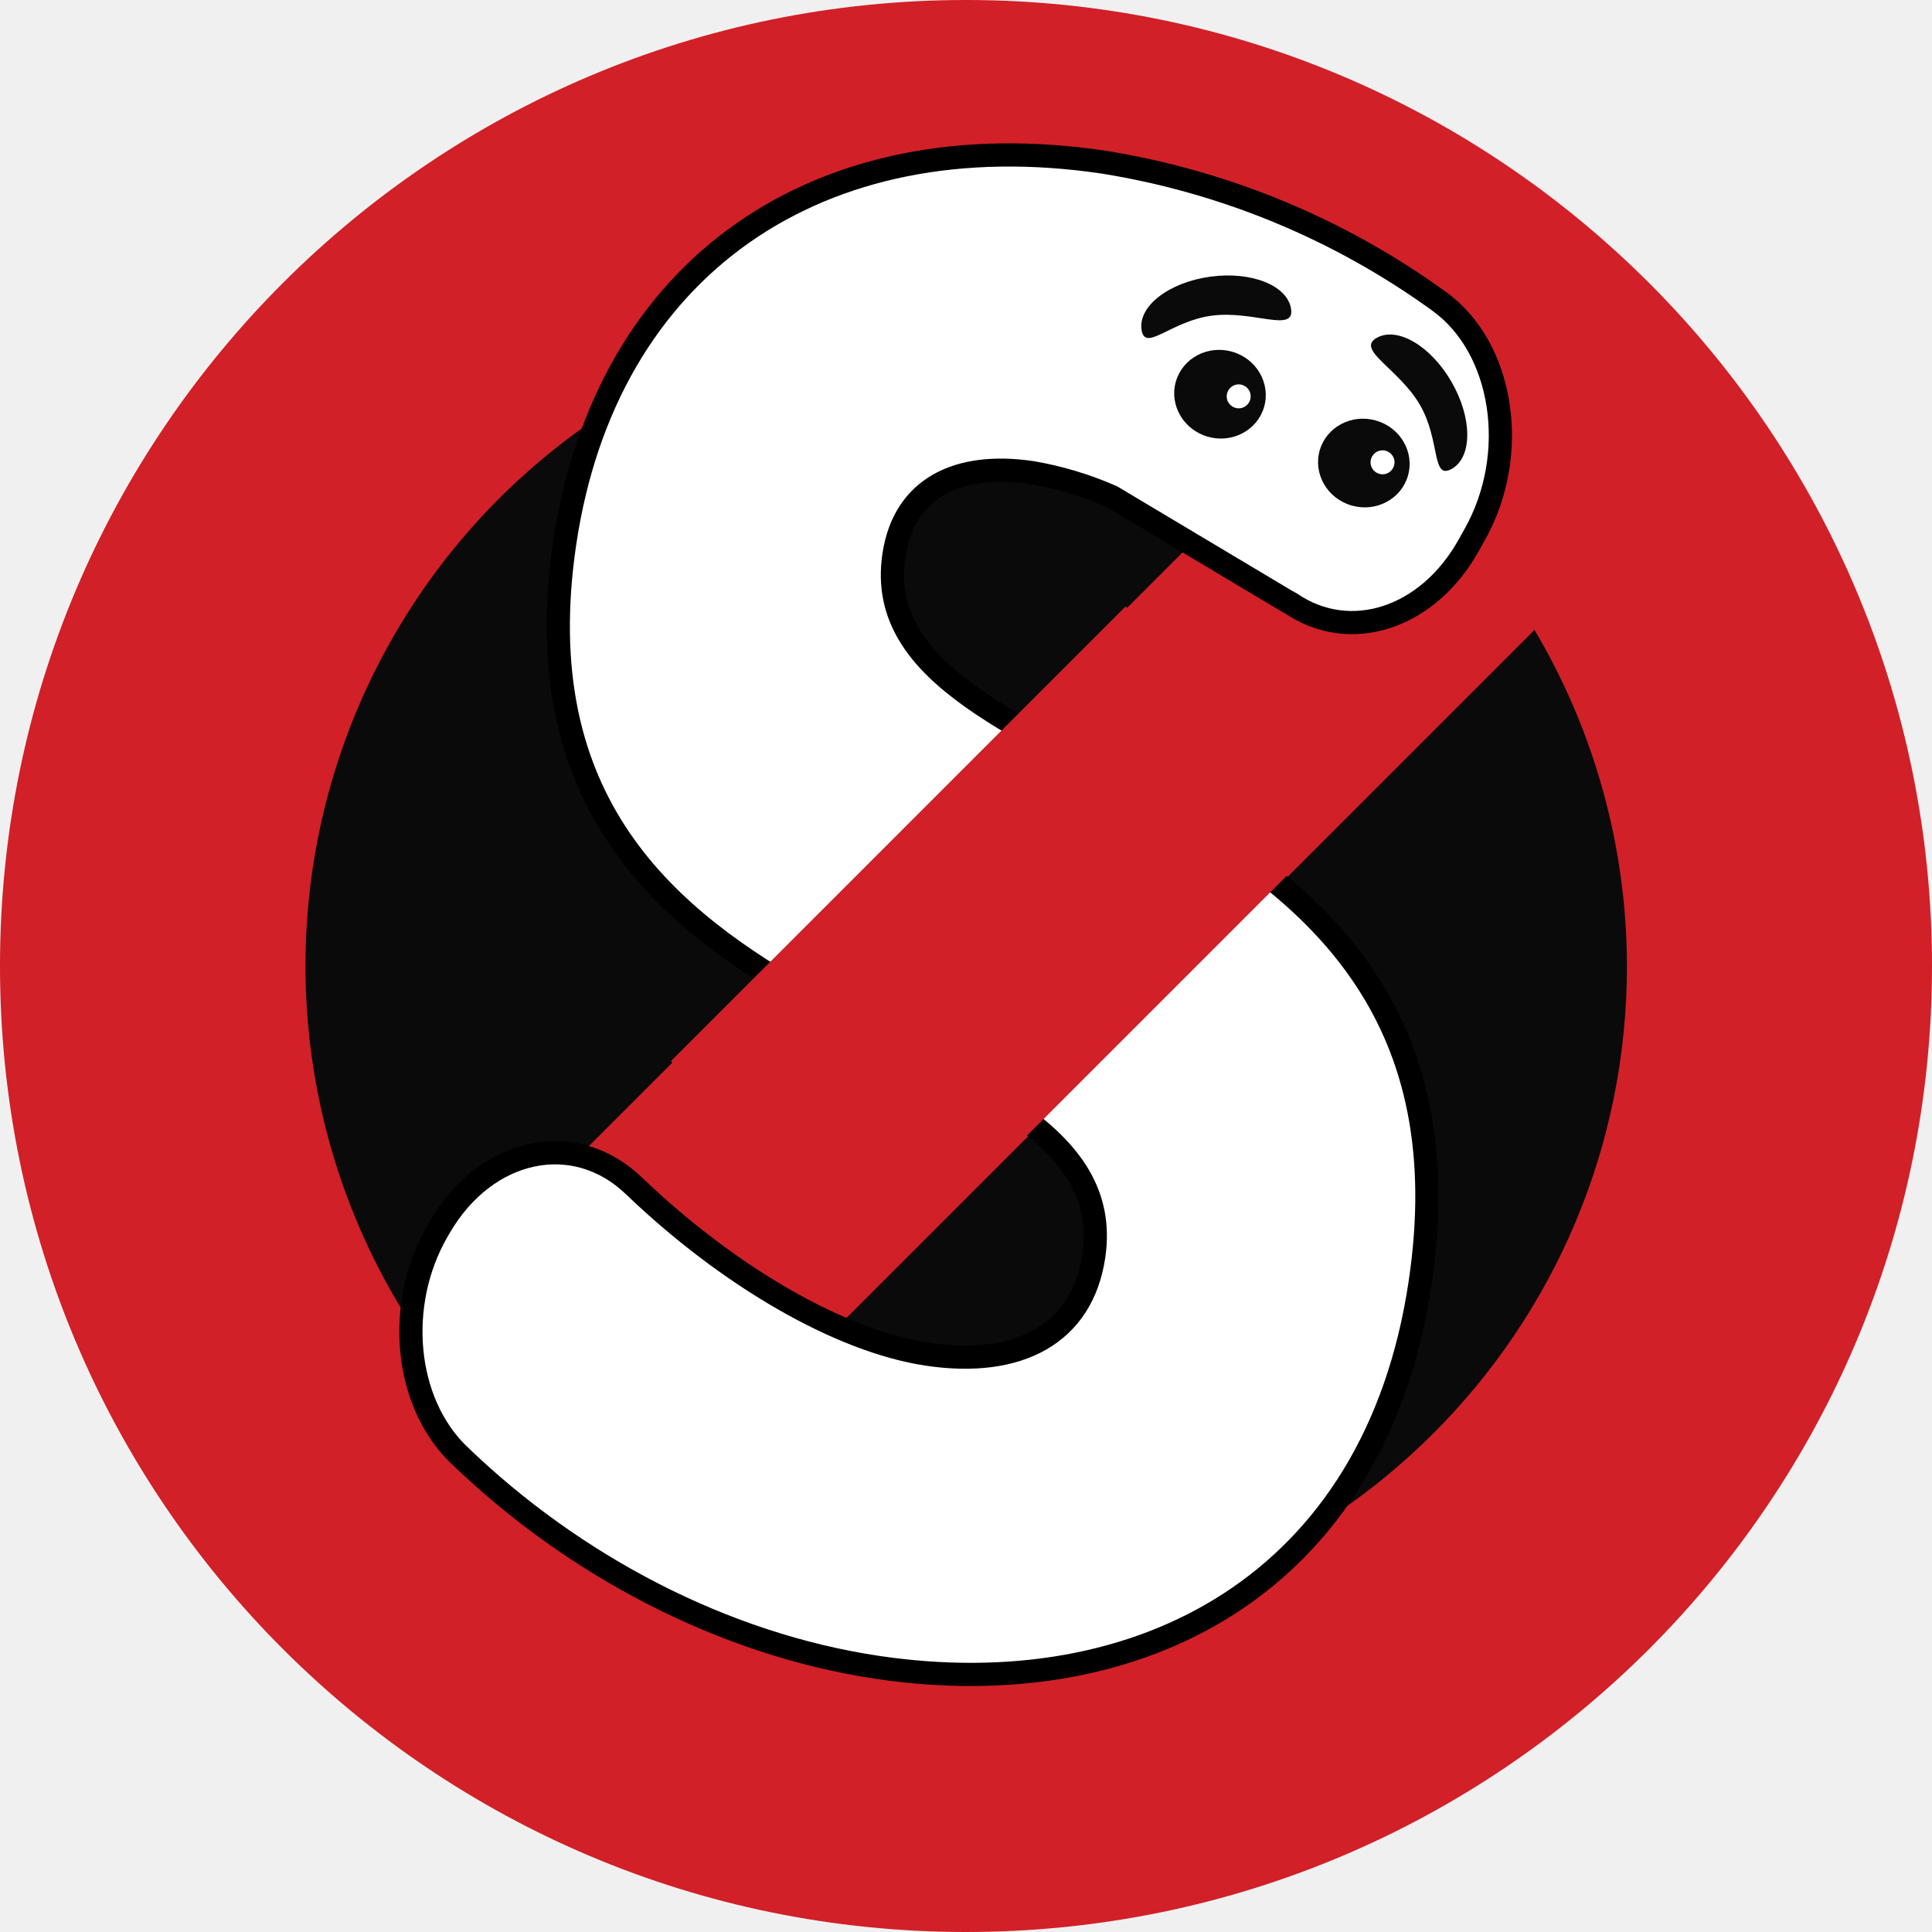
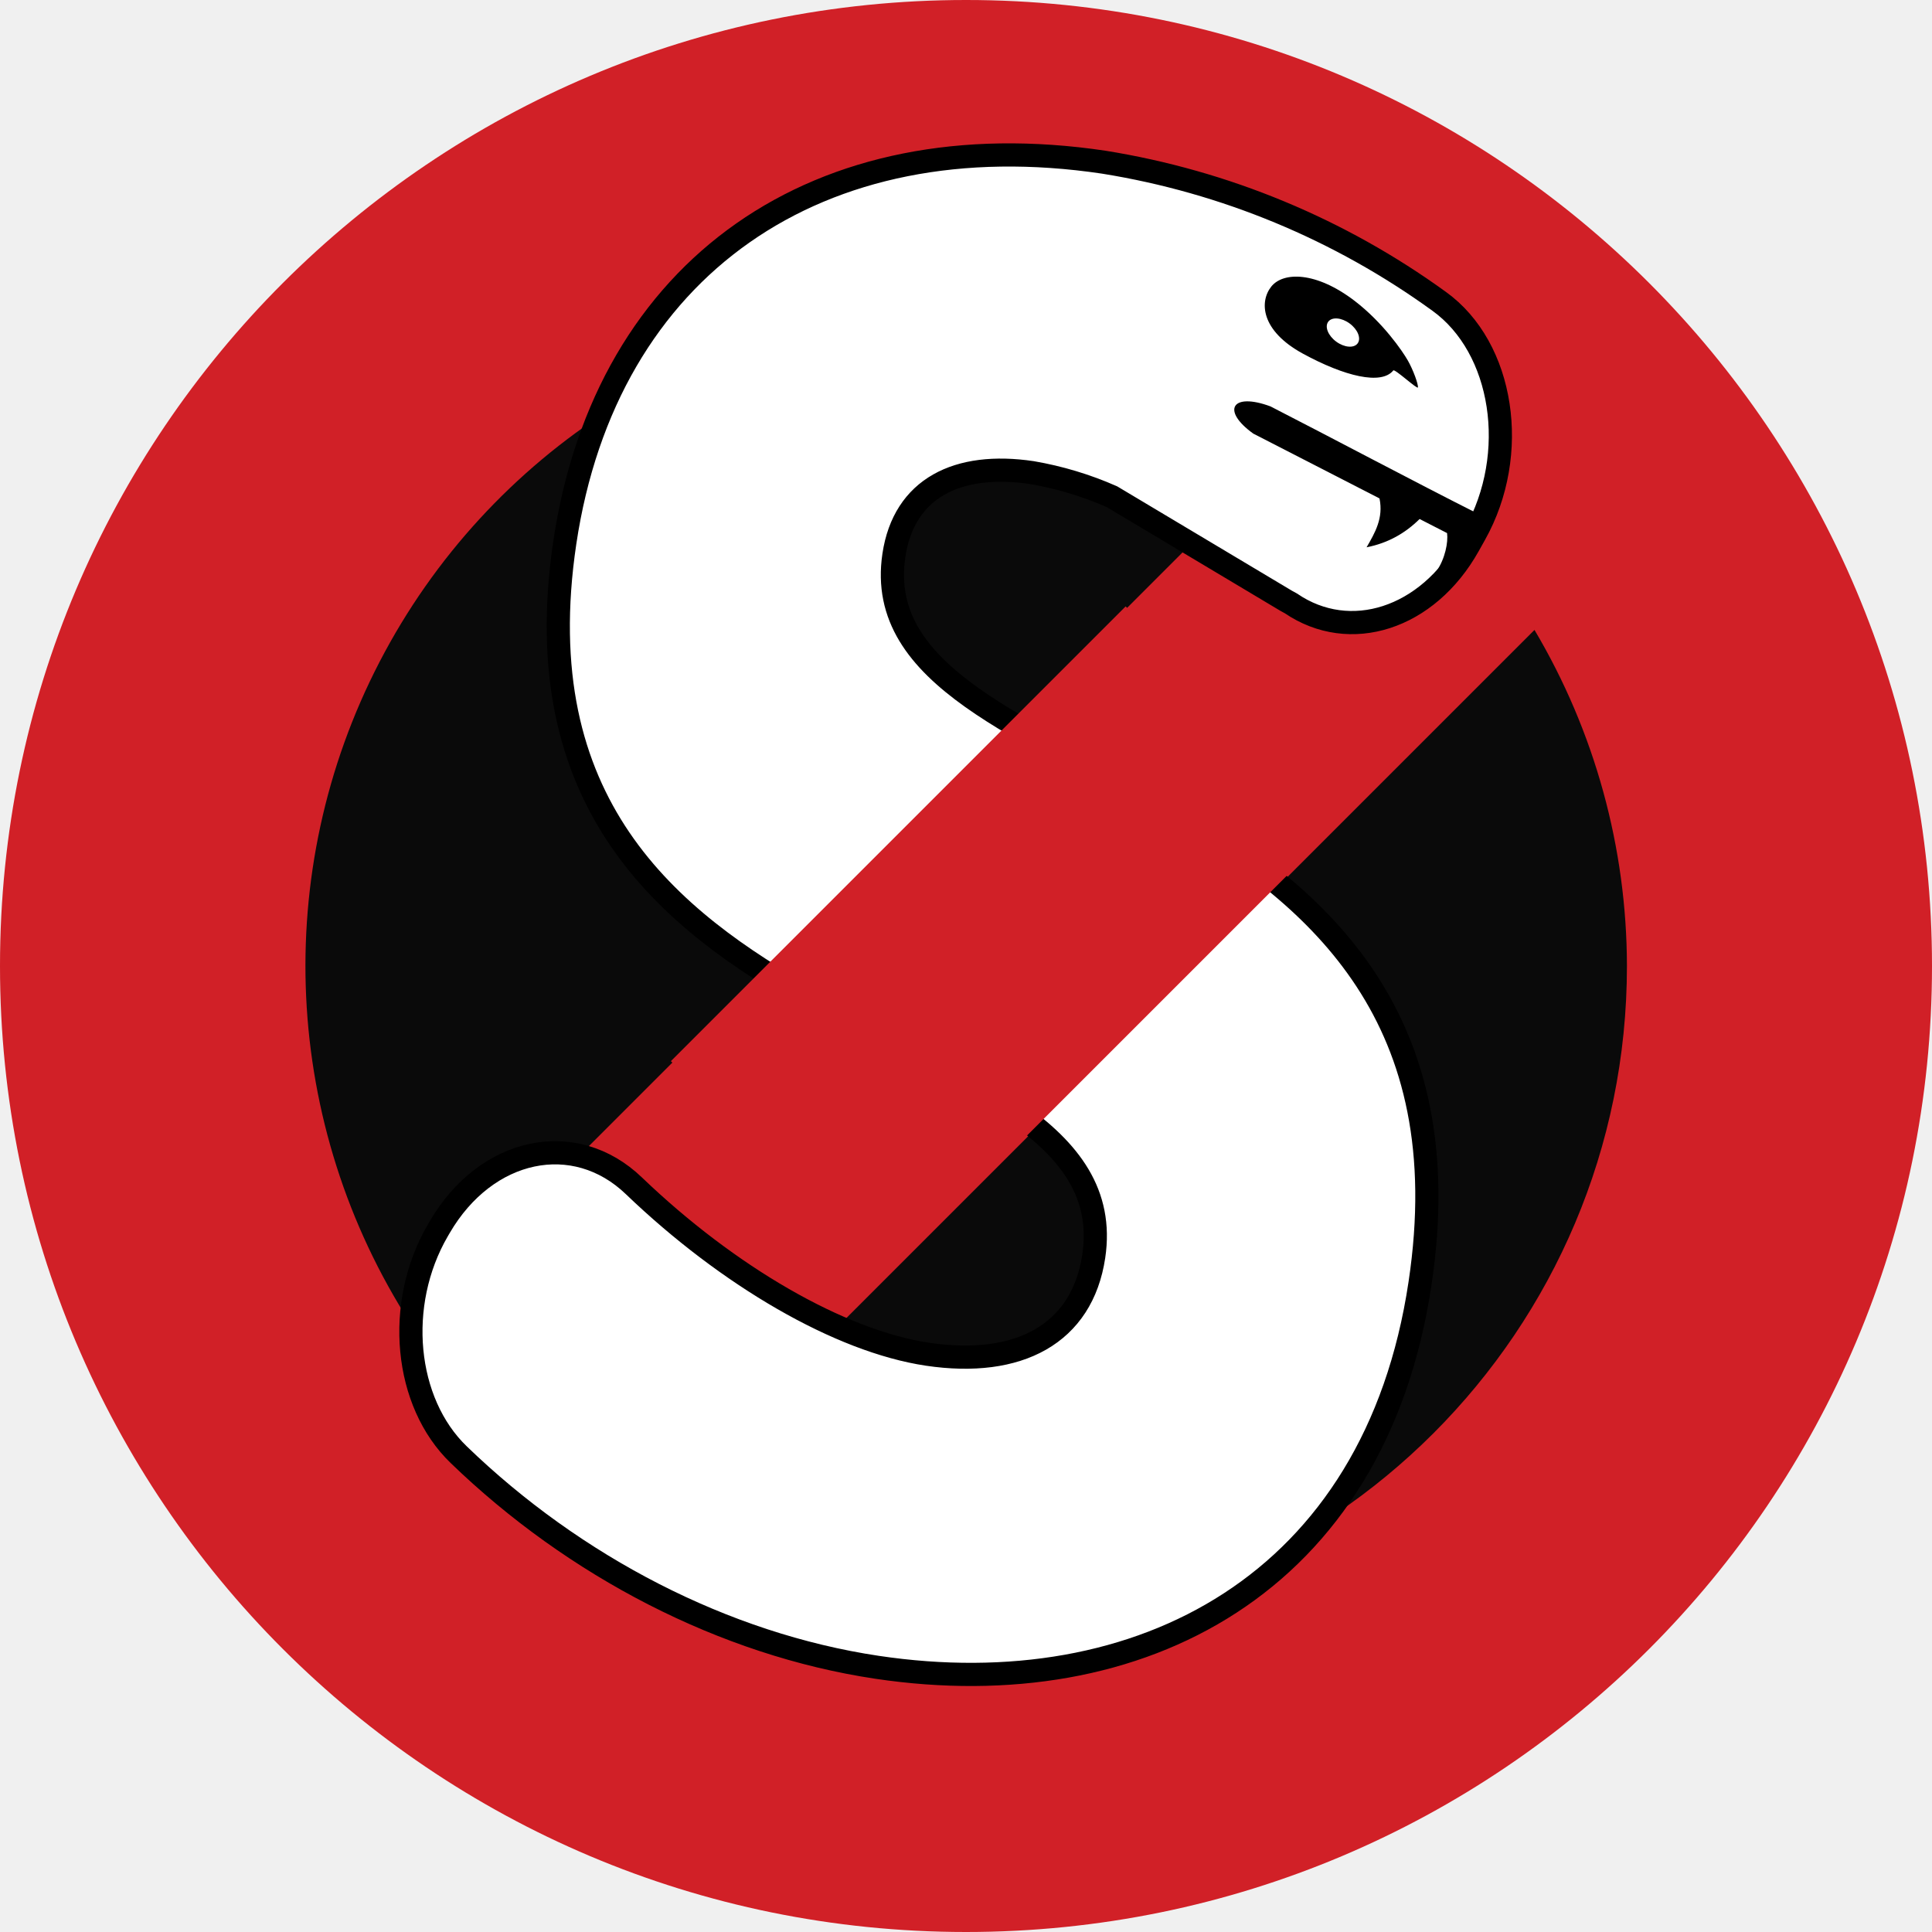
- <svg xmlns="http://www.w3.org/2000/svg" id="Layer_1" data-name="Layer 1" viewBox="0 0 250 250" version="1.1" width="250" height="250">
-   <defs id="defs1040">
-     <style id="style1038">.cls-1{fill:#0a0a0a;}.cls-2{fill:#d12027;}.cls-3,.cls-4{fill:#fff;}.cls-3{stroke:#000;stroke-miterlimit:10;stroke-width:3px;}</style>
+ <svg xmlns="http://www.w3.org/2000/svg" width="250" height="250" data-name="Layer 1" version="1.1" viewBox="0 0 250 250">
+   <defs>
+     <style>.cls-1{fill:#0a0a0a;}.cls-2{fill:#d12027;}.cls-3,.cls-4{fill:#fff;}.cls-3{stroke:#000;stroke-miterlimit:10;stroke-width:3px;}</style>
  </defs>
-   <ellipse class="cls-1" cx="123.551" cy="133.277" rx="105.69" ry="100.52" id="ellipse1044" style="fill:#0a0a0a" />
-   <path style="fill:#d12027;stroke-width:0.998" d="M 125.021,1.7056896e-6 A 125,125 0 1 0 250,125.001 125,125 0 0 0 125.021,1.7056896e-6 Z M 121.465,39.559 a 85.505,85.505 0 0 1 49.865,13.616 L 53.174,171.331 A 85.505,85.505 0 0 1 121.465,39.559 Z m 77.098,41.954 a 85.505,85.505 0 0 1 11.963,43.476 85.505,85.505 0 0 1 -85.506,85.525 v -0.019 A 85.505,85.505 0 0 1 81.561,198.516 Z" id="rect1046" />
-   <path class="cls-3" d="m 115.671,71.857 c 1.3,-8.72 8.27,-12.13 17.87,-10.7 a 44.15,44.15 0 0 1 10.33,3.11 v 0 l 22.57,13.48 c 0.2,0.12 0.4,0.22 0.6,0.33 7.64,5.21 17.69,2 23,-7.5 l 0.8,-1.43 c 5.84,-10.4 3.73,-24.16 -4.62,-30.16 a 101.34,101.34 0 0 0 -43.39,-18 c -36.84,-5.5 -64.41,13.5 -69.74,49.19 -10.09,67.57 73.28,60 68.44,92.39 -1.51,10.08 -9.73,14.42 -21.5,12.67 -11.37,-1.7 -25.82,-10.11 -38,-21.79 -7.65,-7.36 -19.11,-5 -25.14,5.36 l -0.25,0.43 c -5.54,9.54 -4.31,22.23 2.72,29 14.94,14.44 34.33,24.55 54.13,27.51 34,5.08 64.44,-10.71 70.26,-49.67 10.32,-68.59 -72.8,-62.62 -68.08,-94.22 z" id="path1050" style="fill:#ffffff;stroke:#000000;stroke-width:3px;stroke-miterlimit:10" />
-   <rect class="cls-2" x="-197.871" y="-35.708" width="39.39" height="83.22" transform="rotate(-135)" id="rect1052" style="fill:#d12027" />
-   <path class="cls-1" d="m 178.111,43.737 c -2.67,1.54 2.92,4 5.62,8.64 2.7,4.64 1.48,9.82 4.15,8.28 2.67,-1.54 2.64,-6.58 -0.06,-11.25 -2.7,-4.67 -7.04,-7.21 -9.71,-5.67 z" id="path1054" style="fill:#0a0a0a" />
-   <path class="cls-1" d="m 167.071,40.027 c 0.41,3.05 -4.92,0.11 -10.27,0.82 -5.35,0.71 -8.68,4.83 -9.09,1.78 -0.41,-3.05 3.59,-6.11 8.94,-6.83 5.35,-0.72 10.01,1.18 10.42,4.23 z" id="path1056" style="fill:#0a0a0a" />
-   <ellipse class="cls-1" cx="-9.21" cy="186.146" rx="5.72" ry="5.94" transform="rotate(-74.08)" id="ellipse1058" style="fill:#0a0a0a" />
-   <ellipse class="cls-1" cx="-5.752" cy="165.804" rx="5.72" ry="5.94" transform="rotate(-74.08)" id="ellipse1060" style="fill:#0a0a0a" />
-   <circle class="cls-4" cx="155.206" cy="65.063" r="1.55" transform="rotate(-5)" id="circle1062" style="fill:#ffffff" />
-   <circle class="cls-4" cx="173.005" cy="75.188" r="1.55" transform="rotate(-5)" id="circle1064" style="fill:#ffffff" />
-   <text xml:space="preserve" style="font-style:normal;font-variant:normal;font-weight:bold;font-stretch:normal;font-size:40px;line-height:1.25;font-family:Jellee;-inkscape-font-specification:'Jellee, Bold';font-variant-ligatures:normal;font-variant-caps:normal;font-variant-numeric:normal;font-feature-settings:normal;text-align:start;letter-spacing:0px;word-spacing:0px;writing-mode:lr-tb;text-anchor:start;fill:#d12027;fill-opacity:1;stroke:none" x="-139.335" y="41.158" id="text922">
-     <tspan id="tspan924" x="-139.335" y="77.272" />
-   </text>
-   <text xml:space="preserve" style="font-style:normal;font-variant:normal;font-weight:bold;font-stretch:normal;font-size:40px;line-height:1.25;font-family:Jellee;-inkscape-font-specification:'Jellee, Bold';font-variant-ligatures:normal;font-variant-caps:normal;font-variant-numeric:normal;font-feature-settings:normal;text-align:start;letter-spacing:0px;word-spacing:0px;writing-mode:lr-tb;text-anchor:start;fill:#ffffff;fill-opacity:1;stroke:#0a0a0a;stroke-width:3.78;stroke-miterlimit:4;stroke-dasharray:none;stroke-opacity:1" x="191.869" y="179.577" id="text932">
-     <tspan id="tspan930" x="191.869" y="215.69" />
-   </text>
-   <g id="layer1" transform="translate(0.02081724,-1.023268)" style="display:none">
-     <text xml:space="preserve" style="font-style:normal;font-variant:normal;font-weight:bold;font-stretch:normal;font-size:30.893px;line-height:1.25;font-family:Jellee;-inkscape-font-specification:'Jellee, Bold';font-variant-ligatures:normal;font-variant-caps:normal;font-variant-numeric:normal;font-feature-settings:normal;text-align:start;letter-spacing:0px;word-spacing:0px;writing-mode:lr-tb;text-anchor:start;fill:#ffffff;fill-opacity:1;stroke:#0a0a0a;stroke-width:2;stroke-miterlimit:4;stroke-dasharray:none;stroke-opacity:1" x="124.017" y="237.758" id="text937">
-       <tspan id="tspan935" x="124.017" y="237.758" style="font-style:normal;font-variant:normal;font-weight:bold;font-stretch:normal;font-size:53.333px;font-family:Jellee;-inkscape-font-specification:'Jellee, Bold';font-variant-ligatures:normal;font-variant-caps:normal;font-variant-numeric:normal;font-feature-settings:normal;text-align:start;writing-mode:lr-tb;text-anchor:start;fill:#ffffff;fill-opacity:1;stroke:#0a0a0a;stroke-width:2;stroke-miterlimit:4;stroke-dasharray:none;stroke-opacity:1">cript</tspan>
-     </text>
-     <text xml:space="preserve" style="font-style:normal;font-variant:normal;font-weight:bold;font-stretch:normal;font-size:78.57px;line-height:1.25;font-family:Jellee;-inkscape-font-specification:'Jellee, Bold';font-variant-ligatures:normal;font-variant-caps:normal;font-variant-numeric:normal;font-feature-settings:normal;text-align:start;letter-spacing:0px;word-spacing:0px;writing-mode:lr-tb;text-anchor:start;fill:#ffffff;fill-opacity:1;stroke:#0a0a0a;stroke-width:2.357;stroke-miterlimit:4;stroke-dasharray:none;stroke-opacity:1" x="-0.188" y="51.45" id="text4651">
-       <tspan id="tspan4649" x="-0.188" y="51.45" style="font-style:normal;font-variant:normal;font-weight:bold;font-stretch:normal;font-size:62.856px;font-family:Jellee;-inkscape-font-specification:'Jellee, Bold';font-variant-ligatures:normal;font-variant-caps:normal;font-variant-numeric:normal;font-feature-settings:normal;text-align:start;writing-mode:lr-tb;text-anchor:start;fill:#ffffff;fill-opacity:1;stroke:#0a0a0a;stroke-width:2.357;stroke-miterlimit:4;stroke-dasharray:none;stroke-opacity:1">No</tspan>
-     </text>
+   <ellipse class="cls-1" cx="123.55" cy="133.28" rx="105.69" ry="100.52" fill="#0a0a0a" />
+   <path d="m125.02 1.7057e-6a125 125 0 1 0 124.98 125 125 125 0 0 0-124.98-125zm-3.556 39.559a85.505 85.505 0 0 1 49.865 13.616l-118.16 118.16a85.505 85.505 0 0 1 68.291-131.77zm77.098 41.954a85.505 85.505 0 0 1 11.963 43.476 85.505 85.505 0 0 1-85.506 85.525v-0.019a85.505 85.505 0 0 1-43.46-11.979z" fill="#d12027" stroke-width=".998" />
+   <path class="cls-3" d="m115.67 71.857c1.3-8.72 8.27-12.13 17.87-10.7a44.15 44.15 0 0 1 10.33 3.11l22.57 13.48c0.2 0.12 0.4 0.22 0.6 0.33 7.64 5.21 17.69 2 23-7.5l0.8-1.43c5.84-10.4 3.73-24.16-4.62-30.16a101.34 101.34 0 0 0-43.39-18c-36.84-5.5-64.41 13.5-69.74 49.19-10.09 67.57 73.28 60 68.44 92.39-1.51 10.08-9.73 14.42-21.5 12.67-11.37-1.7-25.82-10.11-38-21.79-7.65-7.36-19.11-5-25.14 5.36l-0.25 0.43c-5.54 9.54-4.31 22.23 2.72 29 14.94 14.44 34.33 24.55 54.13 27.51 34 5.08 64.44-10.71 70.26-49.67 10.32-68.59-72.8-62.62-68.08-94.22z" fill="#fff" stroke="#000" stroke-miterlimit="10" stroke-width="3px" />
+   <rect class="cls-2" transform="rotate(225)" x="-197.87" y="-35.708" width="39.39" height="83.22" fill="#d12027" />
+   <g transform="matrix(.76152 .55862 -.55862 .76152 238.06 8.1067)">
+     <path transform="matrix(.99916 -.040999 -.042084 .99911 0 0)" d="m-21.476 69.364c0 2.61-4.718 4.41-11.139 5.017-6.559 0.62-9.162-2.624-9.162-5.234s3.505-5.165 10.166-4.756c4.918 0.302 9.467 2.065 10.848 2.726s3.19 1.912 3.387 2.296c0.151 0.294-4.1-0.372-4.1-0.049z" stroke-width="1.109" style="paint-order:stroke fill markers" />
+     <path d="m-30.508 70.078a2.502 1.546 0 0 1-2.502 1.546 2.502 1.546 0 0 1-2.502-1.546 2.502 1.546 0 0 1 2.502-1.546 2.502 1.546 0 0 1 2.502 1.546z" fill="#fff" stroke-width="1.03" style="paint-order:stroke fill markers" />
  </g>
-   <g id="layer2" transform="translate(0.02081724,-1.023268)" style="display:none" />
+   <path d="m164.4 52.588c-4.991-1.851-6.406 0.514-2.231 3.518 3.228 1.656 12.293 6.315 16.337 8.389 0.53 2.543-0.575 4.431-1.671 6.324 2.821-0.552 5.04-1.859 6.862-3.66 0.571 0.293 2.787 1.429 3.553 1.822 0.159 1.188-0.255 3.329-1.367 4.929 1.782-1.785 2.624-2.562 3.743-3.71 2.468 1.244 3.515-2.744 1.706-3.675-8.401-4.232-19.395-10.081-26.932-13.937z" color="#000000" color-rendering="auto" dominant-baseline="auto" image-rendering="auto" shape-rendering="auto" solid-color="#000000" style="font-feature-settings:normal;font-variant-alternates:normal;font-variant-caps:normal;font-variant-ligatures:normal;font-variant-numeric:normal;font-variant-position:normal;isolation:auto;mix-blend-mode:normal;paint-order:stroke fill markers;shape-padding:0;text-decoration-color:#000000;text-decoration-line:none;text-decoration-style:solid;text-indent:0;text-orientation:mixed;text-transform:none;white-space:normal" />
</svg>
